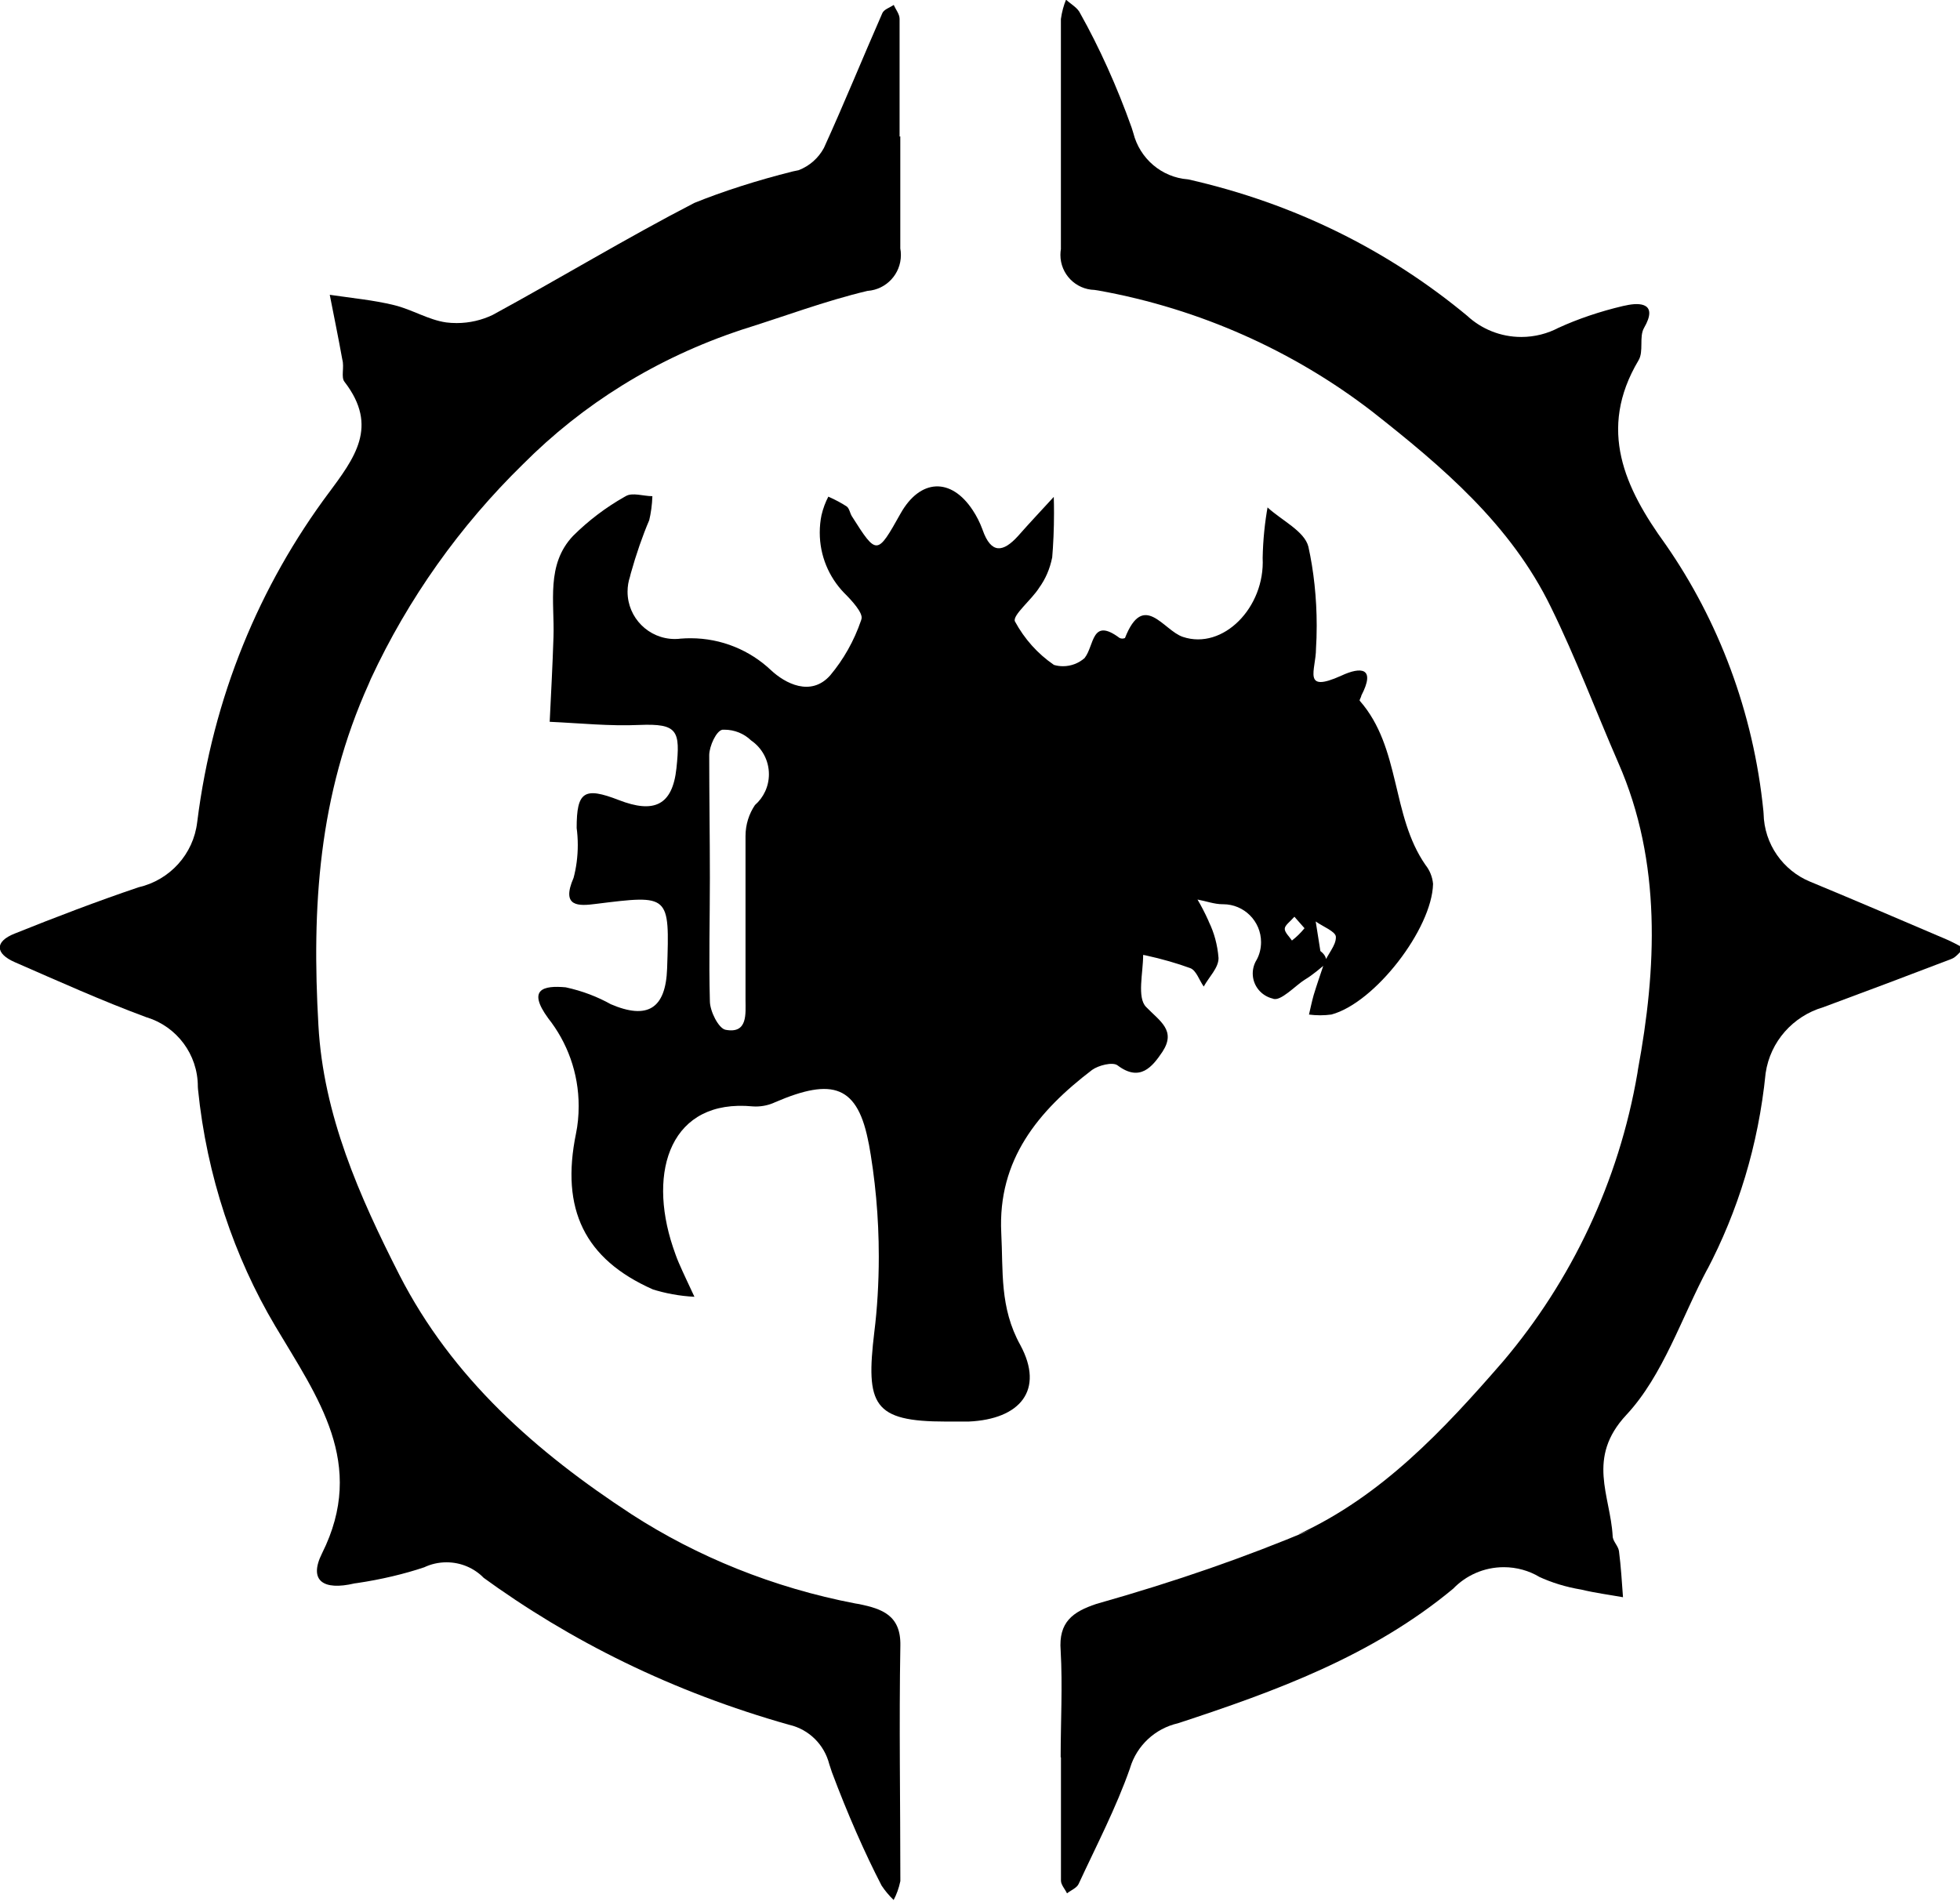
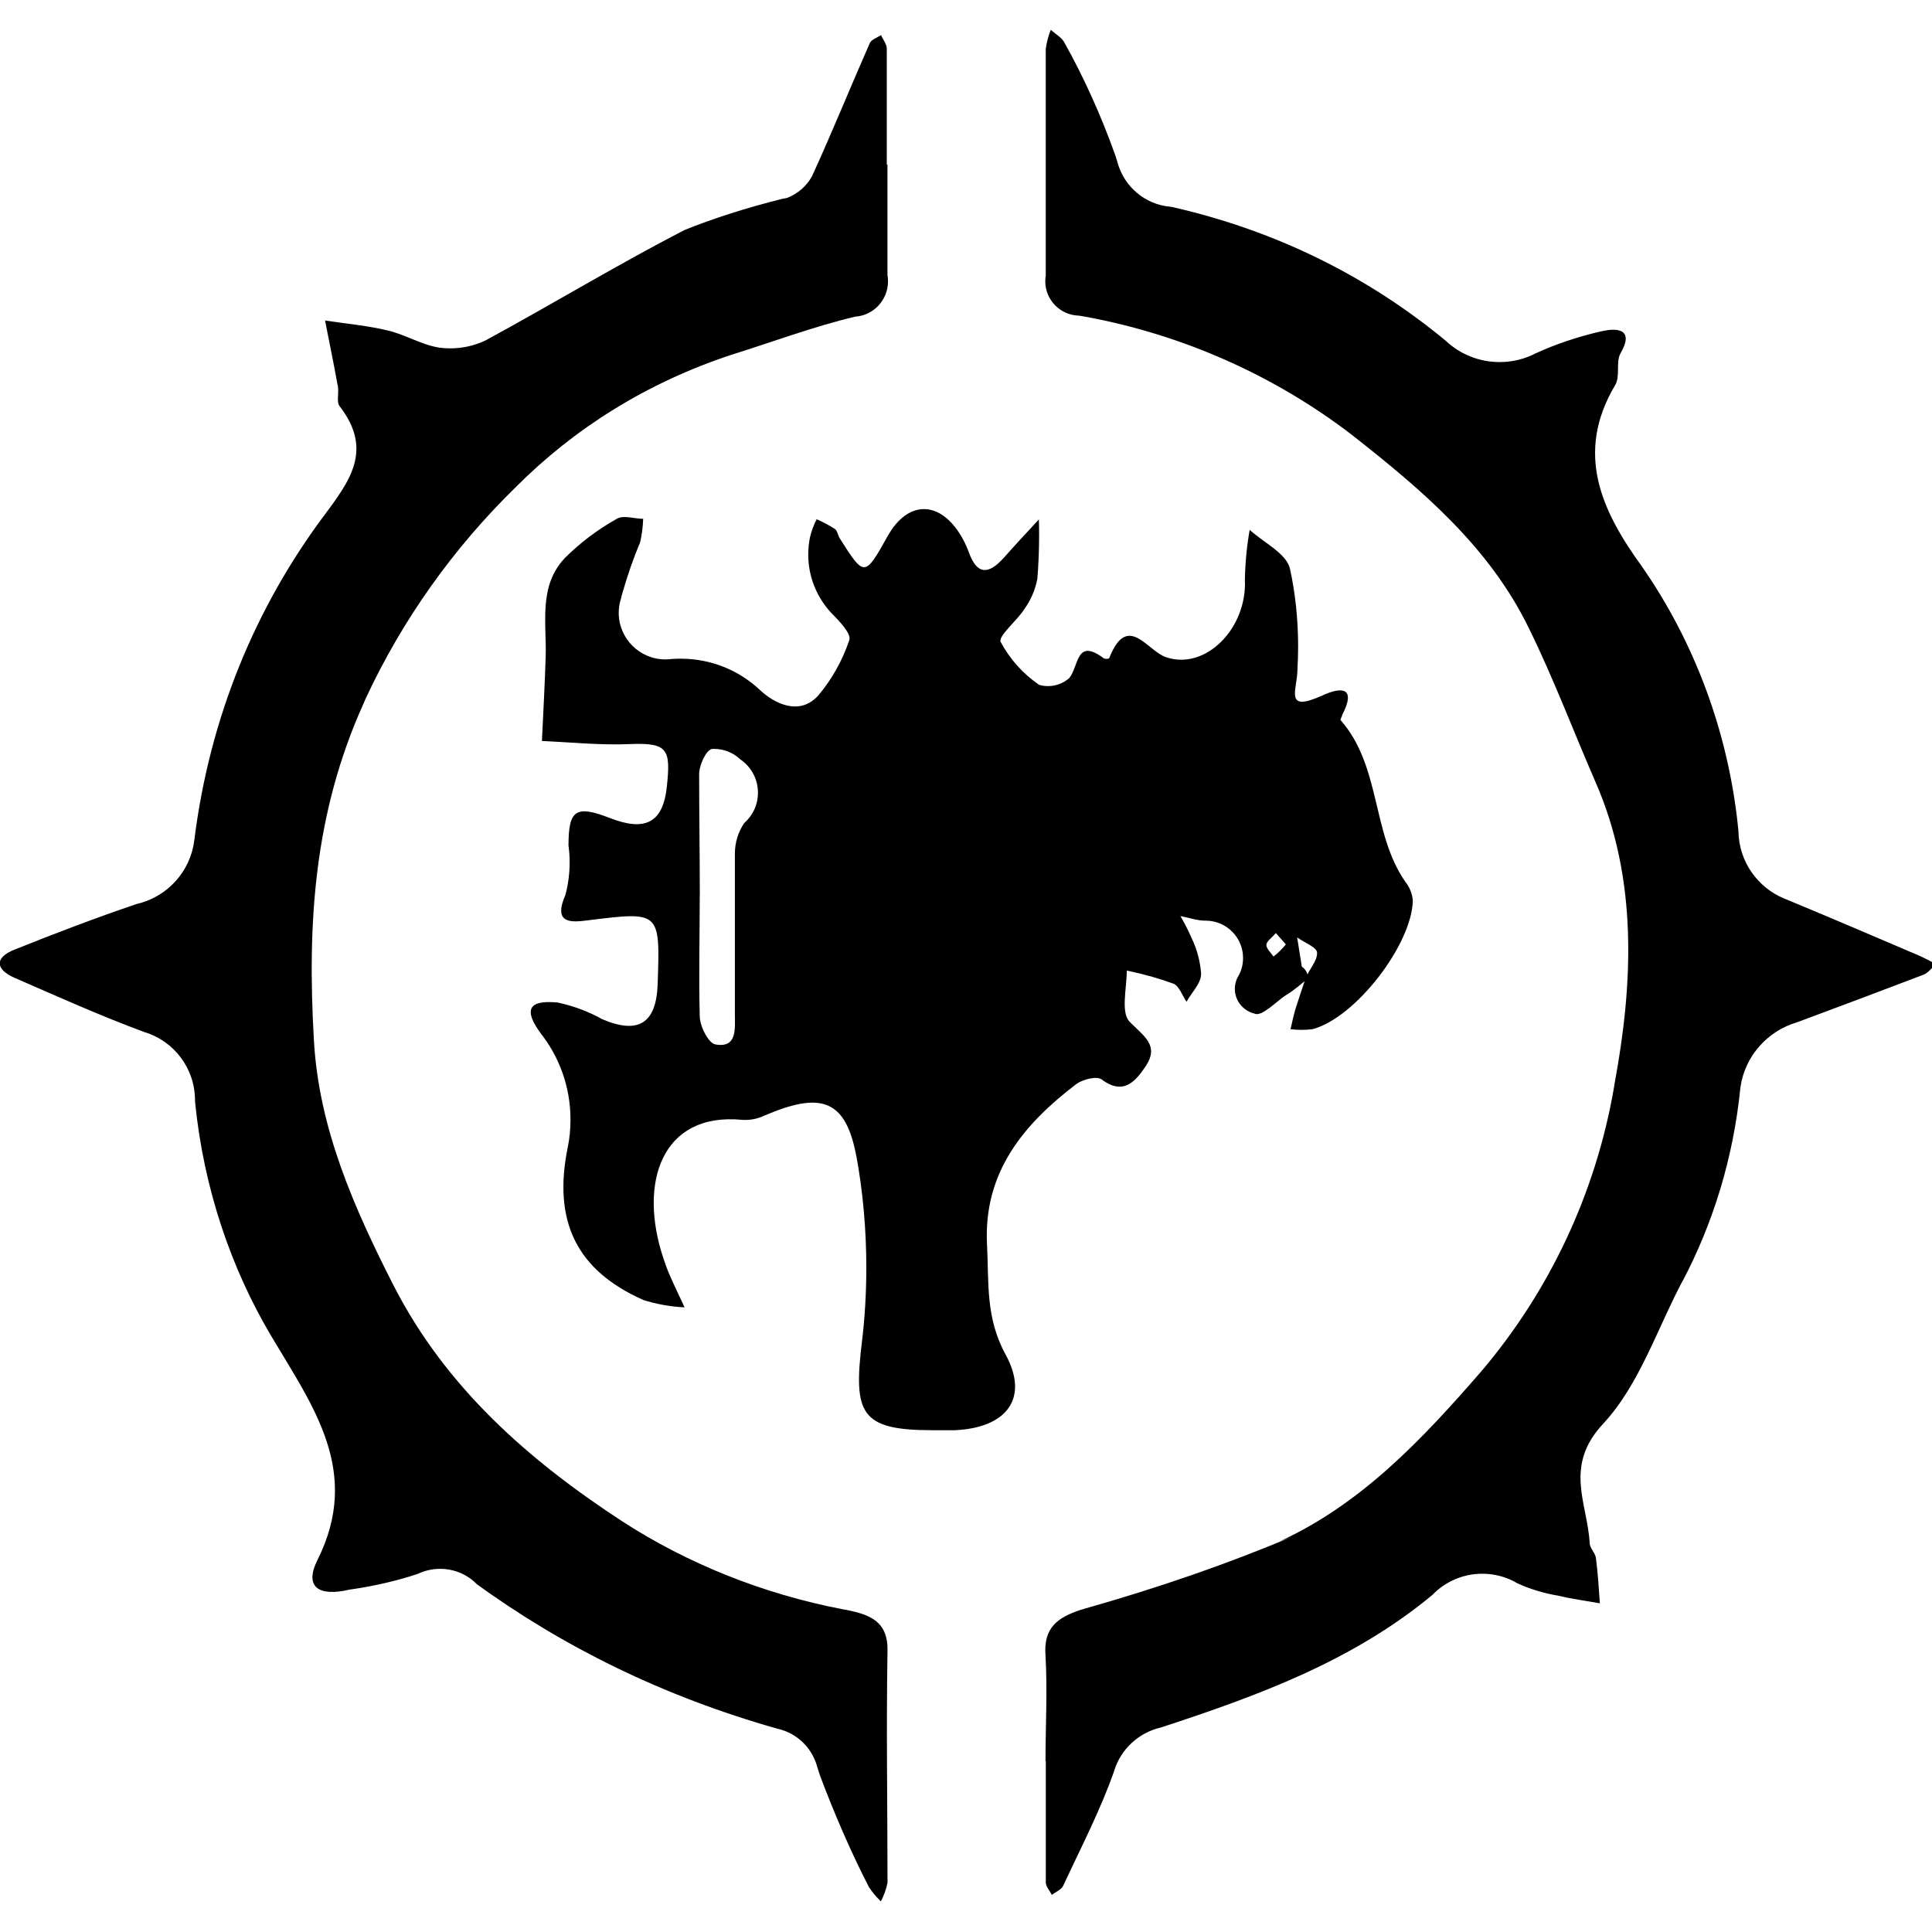
- <svg xmlns="http://www.w3.org/2000/svg" version="1.1" width="33" height="32" viewBox="0 0 33 32">
-   <path d="M22.344 16.211c-0.121 0.098-0.234 0.2-0.378 0.287s-0.412 0.378-0.536 0.317c-0.195-0.046-0.338-0.218-0.338-0.423 0-0.085 0.025-0.165 0.067-0.232l-0.001 0.002c0.047-0.086 0.074-0.189 0.074-0.298 0-0.352-0.286-0.638-0.638-0.638-0.003 0-0.007 0-0.010 0h0.001c-0.14 0-0.279-0.053-0.423-0.079 0.060 0.101 0.125 0.225 0.182 0.352l0.010 0.025c0.087 0.178 0.145 0.386 0.162 0.606v0.006c0 0.162-0.162 0.317-0.249 0.476-0.076-0.106-0.125-0.272-0.227-0.31-0.214-0.079-0.479-0.156-0.751-0.215l-0.042-0.008c0 0.302-0.106 0.718 0.049 0.876 0.234 0.242 0.51 0.396 0.276 0.755-0.17 0.253-0.378 0.514-0.755 0.23-0.083-0.064-0.325 0-0.43 0.076-0.906 0.691-1.59 1.511-1.529 2.745 0.034 0.642-0.030 1.254 0.321 1.888 0.408 0.755 0 1.25-0.872 1.288h-0.378c-1.231 0-1.356-0.279-1.208-1.511 0.048-0.381 0.075-0.822 0.075-1.269 0-0.665-0.060-1.315-0.176-1.946l0.010 0.066c-0.181-1.008-0.612-1.133-1.578-0.718-0.096 0.046-0.209 0.073-0.329 0.073-0.017 0-0.034-0.001-0.051-0.002h0.002c-1.375-0.132-1.775 1.076-1.344 2.368 0.030 0.087 0.060 0.177 0.098 0.264 0.083 0.193 0.174 0.378 0.264 0.574-0.254-0.013-0.492-0.058-0.719-0.13l0.020 0.006c-1.152-0.51-1.556-1.352-1.295-2.625 0.029-0.139 0.045-0.299 0.045-0.462 0-0.561-0.193-1.076-0.517-1.484l0.004 0.005c-0.359-0.491-0.079-0.555 0.295-0.521 0.285 0.062 0.537 0.16 0.769 0.29l-0.014-0.007c0.623 0.268 0.929 0.076 0.952-0.6 0.042-1.25 0.045-1.242-1.197-1.088-0.291 0.038-0.593 0.057-0.378-0.438 0.045-0.166 0.071-0.357 0.071-0.554 0-0.1-0.007-0.199-0.020-0.295l0.001 0.011c0-0.616 0.125-0.699 0.71-0.472s0.903 0.098 0.97-0.536 0.023-0.755-0.623-0.729c-0.498 0.023-1.001-0.030-1.511-0.053 0.023-0.476 0.049-0.955 0.064-1.431 0.019-0.585-0.128-1.216 0.329-1.699 0.257-0.256 0.549-0.478 0.867-0.658l0.020-0.011c0.11-0.068 0.298 0 0.449 0-0.005 0.146-0.024 0.284-0.056 0.418l0.003-0.014c-0.109 0.254-0.22 0.572-0.311 0.898l-0.014 0.057c-0.025 0.074-0.040 0.16-0.040 0.249 0 0.44 0.357 0.797 0.797 0.797 0.038 0 0.075-0.003 0.112-0.008l-0.004 0.001c0.046-0.004 0.101-0.006 0.155-0.006 0.525 0 1.003 0.205 1.356 0.539l-0.001-0.001c0.238 0.223 0.672 0.453 0.997 0.087 0.224-0.267 0.402-0.581 0.519-0.924l0.006-0.020c0.038-0.102-0.166-0.321-0.295-0.449-0.251-0.262-0.406-0.619-0.406-1.011 0-0.102 0.010-0.201 0.030-0.297l-0.002 0.009c0.028-0.12 0.068-0.226 0.12-0.324l-0.003 0.007c0.12 0.053 0.222 0.108 0.318 0.171l-0.008-0.005c0.045 0.034 0.053 0.113 0.087 0.166 0.419 0.661 0.423 0.657 0.819-0.049 0.329-0.585 0.85-0.612 1.216-0.053 0.063 0.095 0.119 0.205 0.162 0.321l0.004 0.012c0.143 0.404 0.344 0.378 0.597 0.098 0.196-0.223 0.4-0.438 0.6-0.657 0.003 0.081 0.004 0.177 0.004 0.273 0 0.263-0.011 0.523-0.033 0.781l0.002-0.034c-0.038 0.194-0.114 0.366-0.222 0.514l0.003-0.004c-0.128 0.204-0.453 0.464-0.408 0.566 0.161 0.298 0.383 0.544 0.65 0.728l0.007 0.005c0.046 0.014 0.098 0.022 0.153 0.022 0.14 0 0.268-0.053 0.365-0.139h-0.001c0.166-0.211 0.113-0.691 0.589-0.336 0.013 0.006 0.029 0.010 0.045 0.010s0.032-0.004 0.046-0.010h-0.001c0.313-0.797 0.646-0.128 0.974-0.019 0.676 0.227 1.386-0.495 1.344-1.329 0.006-0.304 0.036-0.598 0.088-0.883l-0.005 0.033c0.238 0.219 0.623 0.4 0.687 0.661 0.089 0.4 0.14 0.859 0.14 1.329 0 0.137-0.004 0.273-0.013 0.407l0.001-0.018c0 0.359-0.242 0.755 0.427 0.453 0.332-0.155 0.582-0.136 0.336 0.336 0 0.026-0.038 0.076-0.026 0.087 0.695 0.793 0.525 1.926 1.106 2.764 0.070 0.088 0.117 0.198 0.128 0.319v0.002c-0.019 0.755-0.978 2.001-1.711 2.198-0.057 0.008-0.122 0.013-0.189 0.013s-0.132-0.005-0.196-0.013l0.007 0.001c0.026-0.11 0.049-0.223 0.079-0.329 0.053-0.174 0.113-0.347 0.17-0.517s0.208-0.31 0.204-0.461c0-0.091-0.219-0.174-0.34-0.261l0.079 0.498c0.094 0.072 0.098 0.132 0.106 0.196zM11.952 14.784c0 0.691-0.019 1.382 0 2.073 0 0.17 0.147 0.461 0.264 0.483 0.378 0.072 0.336-0.272 0.336-0.506 0-0.91 0-1.824 0-2.734 0-0.006 0-0.014 0-0.021 0-0.195 0.059-0.376 0.161-0.526l-0.002 0.003c0.145-0.127 0.235-0.313 0.235-0.519 0-0.237-0.119-0.446-0.301-0.57l-0.002-0.002c-0.116-0.111-0.274-0.178-0.447-0.178-0.013 0-0.025 0-0.038 0.001h0.002c-0.102 0.023-0.215 0.272-0.219 0.423 0 0.691 0.011 1.393 0.011 2.073zM21.793 15.437c-0.076 0.087-0.162 0.143-0.162 0.204s0.079 0.132 0.121 0.196c0.079-0.061 0.149-0.13 0.21-0.205l0.002-0.002s-0.098-0.11-0.17-0.193z" />
-   <path d="M15.158 2.296c0 0.631 0 1.258 0 1.888 0.007 0.033 0.010 0.072 0.010 0.111 0 0.319-0.247 0.58-0.56 0.603h-0.002c-0.717 0.17-1.412 0.434-2.115 0.653-1.446 0.479-2.681 1.257-3.685 2.265v0c-1.060 1.036-1.932 2.259-2.563 3.617l-0.032 0.076c-0.853 1.888-0.963 3.776-0.85 5.755 0.083 1.511 0.687 2.874 1.363 4.203 0.891 1.741 2.304 2.983 3.912 4.033 1.097 0.71 2.385 1.236 3.765 1.5l0.067 0.011c0.378 0.079 0.702 0.185 0.691 0.699-0.023 1.322 0 2.643 0 3.965-0.025 0.12-0.064 0.226-0.116 0.324l0.003-0.006c-0.076-0.073-0.143-0.153-0.201-0.24l-0.003-0.005c-0.28-0.54-0.576-1.214-0.835-1.906l-0.045-0.137c-0.084-0.329-0.341-0.582-0.666-0.66l-0.006-0.001c-1.964-0.555-3.678-1.403-5.193-2.509l0.046 0.032c-0.159-0.161-0.38-0.26-0.625-0.26-0.135 0-0.263 0.030-0.378 0.085l0.005-0.002c-0.332 0.112-0.728 0.207-1.136 0.267l-0.039 0.005c-0.529 0.125-0.778-0.045-0.548-0.506 0.755-1.511-0.072-2.621-0.789-3.829-0.687-1.157-1.152-2.523-1.299-3.984l-0.003-0.042c0-0.001 0-0.003 0-0.005 0-0.546-0.358-1.008-0.852-1.163l-0.009-0.002c-0.755-0.279-1.484-0.608-2.22-0.929-0.329-0.143-0.347-0.347 0-0.483 0.687-0.276 1.378-0.54 2.081-0.778 0.528-0.121 0.926-0.558 0.989-1.097l0.001-0.006c0.263-2.101 1.049-3.979 2.223-5.551l-0.022 0.031c0.446-0.604 0.861-1.133 0.279-1.888-0.064-0.079 0-0.245-0.038-0.378-0.068-0.378-0.14-0.725-0.211-1.088 0.378 0.057 0.729 0.087 1.084 0.174 0.298 0.072 0.578 0.249 0.876 0.291 0.053 0.007 0.114 0.011 0.176 0.011 0.219 0 0.426-0.050 0.611-0.139l-0.008 0.004c1.133-0.616 2.266-1.303 3.399-1.888 0.473-0.192 1.059-0.381 1.66-0.531l0.096-0.020c0.186-0.072 0.334-0.205 0.425-0.373l0.002-0.004c0.344-0.755 0.65-1.51 0.982-2.266 0.026-0.064 0.125-0.094 0.193-0.14 0.034 0.079 0.098 0.155 0.098 0.234 0 0.661 0 1.322 0 1.983z" />
-   <path d="M17.858 29.587c0-0.597 0.034-1.197 0-1.794-0.038-0.48 0.204-0.653 0.6-0.785 1.381-0.391 2.511-0.79 3.609-1.249l-0.21 0.078c1.401-0.642 2.443-1.752 3.455-2.919 1.14-1.347 1.943-3.014 2.257-4.849l0.009-0.061c0.31-1.677 0.408-3.486-0.332-5.166-0.378-0.869-0.714-1.764-1.133-2.617-0.676-1.39-1.82-2.36-3.021-3.304-1.305-1.003-2.881-1.721-4.598-2.029l-0.065-0.010c-0.319-0.008-0.575-0.268-0.575-0.589 0-0.036 0.003-0.071 0.009-0.106l-0.001 0.004c0-1.291 0-2.579 0-3.871 0.017-0.121 0.047-0.231 0.090-0.334l-0.003 0.009c0.083 0.076 0.196 0.136 0.238 0.23 0.318 0.566 0.62 1.232 0.866 1.924l0.029 0.093c0.108 0.427 0.474 0.744 0.918 0.778h0.003c1.811 0.409 3.393 1.209 4.716 2.311l-0.018-0.015c0.239 0.222 0.56 0.358 0.913 0.358 0.228 0 0.443-0.057 0.631-0.157l-0.007 0.004c0.321-0.148 0.699-0.277 1.091-0.369l0.041-0.008c0.249-0.057 0.551-0.038 0.31 0.378-0.087 0.151 0 0.396-0.094 0.548-0.691 1.163-0.23 2.149 0.457 3.097 0.888 1.277 1.48 2.821 1.647 4.491l0.003 0.040c0.010 0.52 0.331 0.962 0.785 1.149l0.008 0.003c0.755 0.313 1.533 0.646 2.3 0.974 0.094 0.042 0.189 0.094 0.283 0.143-0.072 0.060-0.132 0.151-0.215 0.181q-1.076 0.412-2.156 0.812c-0.511 0.15-0.892 0.579-0.97 1.107l-0.001 0.007c-0.122 1.213-0.466 2.321-0.991 3.32l0.024-0.050c-0.449 0.838-0.755 1.813-1.378 2.481-0.676 0.725-0.268 1.356-0.23 2.039 0 0.087 0.094 0.166 0.106 0.253 0.034 0.261 0.049 0.521 0.068 0.778-0.234-0.042-0.468-0.072-0.699-0.128-0.266-0.044-0.505-0.119-0.727-0.222l0.017 0.007c-0.171-0.102-0.378-0.163-0.598-0.163-0.334 0-0.637 0.139-0.852 0.362v0c-1.363 1.133-2.987 1.726-4.633 2.266-0.389 0.089-0.693 0.377-0.806 0.748l-0.002 0.008c-0.234 0.668-0.566 1.303-0.865 1.949-0.030 0.068-0.128 0.106-0.196 0.159-0.034-0.072-0.102-0.143-0.102-0.215 0-0.691 0-1.382 0-2.073z" />
+ <svg xmlns="http://www.w3.org/2000/svg" version="1.1" width="32" height="32" viewBox="0 0 32 32">
+   <path d="M21.667 16.204c-0.117 0.095-0.227 0.194-0.366 0.278s-0.4 0.366-0.52 0.307c-0.189-0.045-0.328-0.211-0.328-0.41 0-0.082 0.024-0.16 0.065-0.225l-0.001 0.002c0.046-0.084 0.072-0.183 0.072-0.289 0-0.341-0.277-0.618-0.619-0.618-0.003 0-0.007 0-0.010 0h0.001c-0.136 0-0.271-0.051-0.41-0.076 0.058 0.098 0.121 0.218 0.176 0.341l0.010 0.024c0.084 0.172 0.141 0.374 0.157 0.587v0.006c0 0.157-0.157 0.307-0.241 0.461-0.073-0.103-0.121-0.264-0.22-0.3-0.207-0.077-0.464-0.151-0.729-0.208l-0.041-0.008c0 0.293-0.103 0.696 0.048 0.848 0.227 0.235 0.495 0.384 0.268 0.732-0.165 0.245-0.366 0.498-0.732 0.223-0.080-0.062-0.315 0-0.417 0.074-0.878 0.669-1.542 1.464-1.482 2.659 0.033 0.622-0.029 1.215 0.311 1.829 0.395 0.731 0 1.211-0.846 1.248h-0.366c-1.194 0-1.315-0.27-1.171-1.464 0.046-0.369 0.073-0.796 0.073-1.229 0-0.644-0.058-1.274-0.171-1.885l0.010 0.064c-0.175-0.977-0.593-1.098-1.53-0.696-0.093 0.045-0.203 0.071-0.319 0.071-0.016 0-0.033-0.001-0.050-0.002h0.002c-1.333-0.128-1.721 1.043-1.303 2.294 0.029 0.084 0.058 0.171 0.095 0.256 0.080 0.187 0.169 0.366 0.256 0.556-0.246-0.012-0.477-0.056-0.697-0.126l0.019 0.006c-1.117-0.494-1.509-1.31-1.255-2.543 0.028-0.135 0.043-0.29 0.043-0.448 0-0.543-0.187-1.042-0.501-1.438l0.004 0.005c-0.348-0.476-0.077-0.538 0.286-0.505 0.277 0.060 0.521 0.155 0.746 0.281l-0.014-0.007c0.604 0.259 0.901 0.073 0.923-0.581 0.041-1.211 0.043-1.203-1.161-1.054-0.282 0.037-0.575 0.055-0.366-0.425 0.043-0.161 0.069-0.346 0.069-0.537 0-0.097-0.007-0.193-0.020-0.286l0.001 0.011c0-0.597 0.121-0.677 0.688-0.457s0.876 0.095 0.941-0.52c0.065-0.614 0.022-0.731-0.604-0.706-0.483 0.022-0.971-0.029-1.465-0.051 0.022-0.461 0.047-0.925 0.062-1.386 0.018-0.567-0.124-1.178 0.319-1.646 0.249-0.248 0.532-0.463 0.841-0.637l0.019-0.011c0.107-0.066 0.289 0 0.436 0-0.005 0.141-0.023 0.275-0.054 0.405l0.003-0.014c-0.105 0.246-0.213 0.554-0.302 0.87l-0.013 0.055c-0.024 0.071-0.039 0.155-0.039 0.241 0 0.426 0.347 0.772 0.773 0.772 0.037 0 0.073-0.003 0.109-0.008l-0.004 0.001c0.045-0.004 0.098-0.005 0.15-0.005 0.509 0 0.973 0.198 1.315 0.522l-0.001-0.001c0.231 0.216 0.652 0.439 0.967 0.084 0.217-0.259 0.39-0.563 0.504-0.895l0.006-0.020c0.037-0.099-0.161-0.311-0.286-0.435-0.243-0.254-0.394-0.6-0.394-0.979 0-0.099 0.010-0.195 0.029-0.288l-0.002 0.009c0.027-0.116 0.066-0.219 0.116-0.314l-0.003 0.007c0.116 0.052 0.215 0.105 0.309 0.166l-0.008-0.005c0.044 0.033 0.051 0.109 0.084 0.161 0.406 0.64 0.41 0.636 0.794-0.048 0.319-0.567 0.824-0.593 1.179-0.051 0.061 0.092 0.115 0.198 0.157 0.311l0.004 0.011c0.139 0.391 0.334 0.366 0.579 0.095 0.19-0.216 0.388-0.425 0.582-0.637 0.003 0.079 0.004 0.171 0.004 0.264 0 0.255-0.011 0.507-0.032 0.757l0.002-0.033c-0.037 0.188-0.111 0.354-0.215 0.498l0.003-0.004c-0.124 0.197-0.439 0.449-0.395 0.548 0.156 0.289 0.371 0.527 0.63 0.705l0.007 0.005c0.045 0.014 0.095 0.021 0.148 0.021 0.136 0 0.26-0.052 0.354-0.135h-0.001c0.161-0.204 0.11-0.67 0.571-0.325 0.012 0.006 0.028 0.009 0.044 0.009s0.031-0.004 0.045-0.009h-0.001c0.303-0.772 0.626-0.124 0.944-0.018 0.656 0.22 1.344-0.48 1.304-1.287 0.006-0.295 0.035-0.579 0.085-0.855l-0.005 0.032c0.231 0.212 0.604 0.387 0.666 0.64 0.086 0.387 0.136 0.832 0.136 1.287 0 0.133-0.004 0.264-0.012 0.394l0.001-0.017c0 0.348-0.235 0.731 0.414 0.439 0.322-0.15 0.564-0.132 0.326 0.325 0 0.025-0.037 0.074-0.025 0.084 0.674 0.768 0.509 1.866 1.072 2.678 0.068 0.085 0.114 0.192 0.124 0.309v0.002c-0.018 0.731-0.948 1.938-1.659 2.129-0.055 0.008-0.118 0.012-0.184 0.012s-0.128-0.005-0.19-0.012l0.007 0.001c0.025-0.106 0.048-0.216 0.077-0.319 0.052-0.168 0.11-0.336 0.165-0.501s0.202-0.3 0.198-0.447c0-0.088-0.212-0.169-0.33-0.253l0.077 0.482c0.091 0.070 0.095 0.128 0.103 0.19zM11.59 14.822c0 0.67-0.018 1.339 0 2.008 0 0.165 0.143 0.447 0.256 0.468 0.367 0.070 0.326-0.263 0.326-0.49 0-0.881 0-1.767 0-2.648 0-0.006 0-0.014 0-0.020 0-0.189 0.057-0.364 0.156-0.51l-0.002 0.003c0.141-0.123 0.228-0.303 0.228-0.503 0-0.23-0.115-0.432-0.292-0.552l-0.002-0.002c-0.113-0.107-0.266-0.172-0.433-0.172-0.013 0-0.024 0-0.037 0.001h0.002c-0.099 0.022-0.208 0.264-0.212 0.41 0 0.67 0.011 1.35 0.011 2.008zM21.132 15.455c-0.073 0.084-0.157 0.138-0.157 0.198s0.077 0.128 0.118 0.19c0.077-0.059 0.145-0.126 0.203-0.199l0.002-0.002c0 0-0.095-0.106-0.165-0.187z" />
+   <path d="M14.699 2.724c0 0.611 0 1.219 0 1.829 0.007 0.032 0.009 0.070 0.009 0.108 0 0.309-0.239 0.562-0.543 0.584h-0.002c-0.695 0.165-1.369 0.42-2.051 0.632-1.402 0.464-2.6 1.218-3.573 2.195-1.028 1.004-1.873 2.188-2.485 3.504l-0.031 0.073c-0.827 1.829-0.934 3.658-0.824 5.575 0.080 1.464 0.666 2.784 1.322 4.072 0.864 1.687 2.234 2.89 3.793 3.907 1.064 0.688 2.313 1.197 3.651 1.453l0.065 0.011c0.366 0.077 0.68 0.179 0.67 0.677-0.022 1.28 0 2.56 0 3.841-0.024 0.116-0.062 0.219-0.113 0.314l0.003-0.006c-0.074-0.071-0.139-0.148-0.195-0.233l-0.003-0.005c-0.271-0.523-0.559-1.176-0.81-1.846l-0.043-0.133c-0.082-0.319-0.331-0.564-0.646-0.639l-0.006-0.001c-1.904-0.538-3.566-1.359-5.036-2.43l0.045 0.031c-0.154-0.156-0.368-0.252-0.606-0.252-0.131 0-0.255 0.029-0.366 0.082l0.005-0.002c-0.322 0.109-0.706 0.201-1.102 0.259l-0.038 0.005c-0.513 0.121-0.754-0.044-0.531-0.49 0.732-1.464-0.070-2.539-0.765-3.709-0.666-1.121-1.117-2.444-1.26-3.859l-0.003-0.041c0-0.001 0-0.003 0-0.005 0-0.529-0.347-0.977-0.826-1.127l-0.009-0.002c-0.732-0.27-1.439-0.589-2.153-0.9-0.319-0.139-0.337-0.336 0-0.468 0.666-0.267 1.336-0.523 2.018-0.754 0.512-0.117 0.898-0.541 0.959-1.063l0.001-0.006c0.255-2.035 1.017-3.855 2.156-5.377l-0.021 0.030c0.432-0.585 0.835-1.098 0.271-1.829-0.062-0.077 0-0.237-0.037-0.366-0.066-0.366-0.136-0.702-0.205-1.054 0.367 0.055 0.707 0.084 1.051 0.168 0.289 0.070 0.561 0.241 0.85 0.282 0.052 0.007 0.111 0.011 0.171 0.011 0.213 0 0.413-0.048 0.593-0.135l-0.008 0.004c1.098-0.596 2.197-1.262 3.296-1.829 0.459-0.186 1.027-0.369 1.609-0.514l0.093-0.019c0.18-0.070 0.324-0.199 0.412-0.361l0.002-0.004c0.334-0.732 0.63-1.463 0.952-2.195 0.025-0.062 0.121-0.091 0.188-0.136 0.033 0.077 0.095 0.15 0.095 0.227 0 0.64 0 1.281 0 1.921z" />
+   <path d="M17.317 29.163c0-0.578 0.033-1.16 0-1.738-0.037-0.465 0.198-0.633 0.582-0.761 1.339-0.379 2.435-0.765 3.5-1.21l-0.204 0.076c1.359-0.622 2.369-1.697 3.35-2.828 1.105-1.305 1.884-2.92 2.189-4.698l0.009-0.059c0.301-1.625 0.396-3.377-0.322-5.005-0.366-0.842-0.692-1.709-1.098-2.535-0.656-1.347-1.765-2.286-2.93-3.201-1.265-0.971-2.794-1.667-4.459-1.966l-0.063-0.010c-0.309-0.007-0.558-0.259-0.558-0.57 0-0.035 0.003-0.069 0.009-0.103l-0.001 0.004c0-1.251 0-2.498 0-3.75 0.016-0.117 0.046-0.224 0.087-0.324l-0.003 0.009c0.080 0.073 0.19 0.132 0.231 0.223 0.308 0.548 0.601 1.193 0.84 1.864l0.028 0.090c0.105 0.414 0.459 0.721 0.89 0.754h0.003c1.756 0.396 3.29 1.171 4.573 2.239l-0.018-0.014c0.232 0.215 0.543 0.347 0.886 0.347 0.221 0 0.43-0.055 0.612-0.152l-0.007 0.004c0.311-0.143 0.678-0.268 1.058-0.357l0.040-0.008c0.241-0.055 0.534-0.037 0.301 0.366-0.084 0.146 0 0.384-0.091 0.531-0.67 1.127-0.223 2.082 0.443 3 0.861 1.237 1.435 2.733 1.597 4.351l0.003 0.039c0.009 0.504 0.321 0.932 0.761 1.113l0.008 0.003c0.732 0.303 1.487 0.626 2.23 0.944 0.091 0.041 0.183 0.091 0.274 0.138-0.070 0.058-0.128 0.146-0.208 0.175-0.696 0.266-1.393 0.528-2.091 0.787-0.495 0.145-0.865 0.561-0.94 1.072l-0.001 0.007c-0.118 1.175-0.452 2.248-0.961 3.216l0.023-0.048c-0.436 0.812-0.732 1.756-1.336 2.404-0.655 0.702-0.26 1.314-0.223 1.975 0 0.084 0.091 0.161 0.103 0.245 0.033 0.253 0.048 0.505 0.066 0.754-0.227-0.041-0.454-0.070-0.678-0.124-0.258-0.043-0.49-0.115-0.705-0.215l0.016 0.007c-0.166-0.099-0.366-0.158-0.58-0.158-0.324 0-0.618 0.134-0.826 0.35-1.322 1.098-2.896 1.672-4.493 2.195-0.377 0.086-0.672 0.365-0.781 0.725l-0.002 0.008c-0.227 0.647-0.549 1.262-0.839 1.888-0.029 0.066-0.124 0.102-0.19 0.154-0.033-0.070-0.099-0.139-0.099-0.208 0-0.67 0-1.339 0-2.008z" />
</svg>
